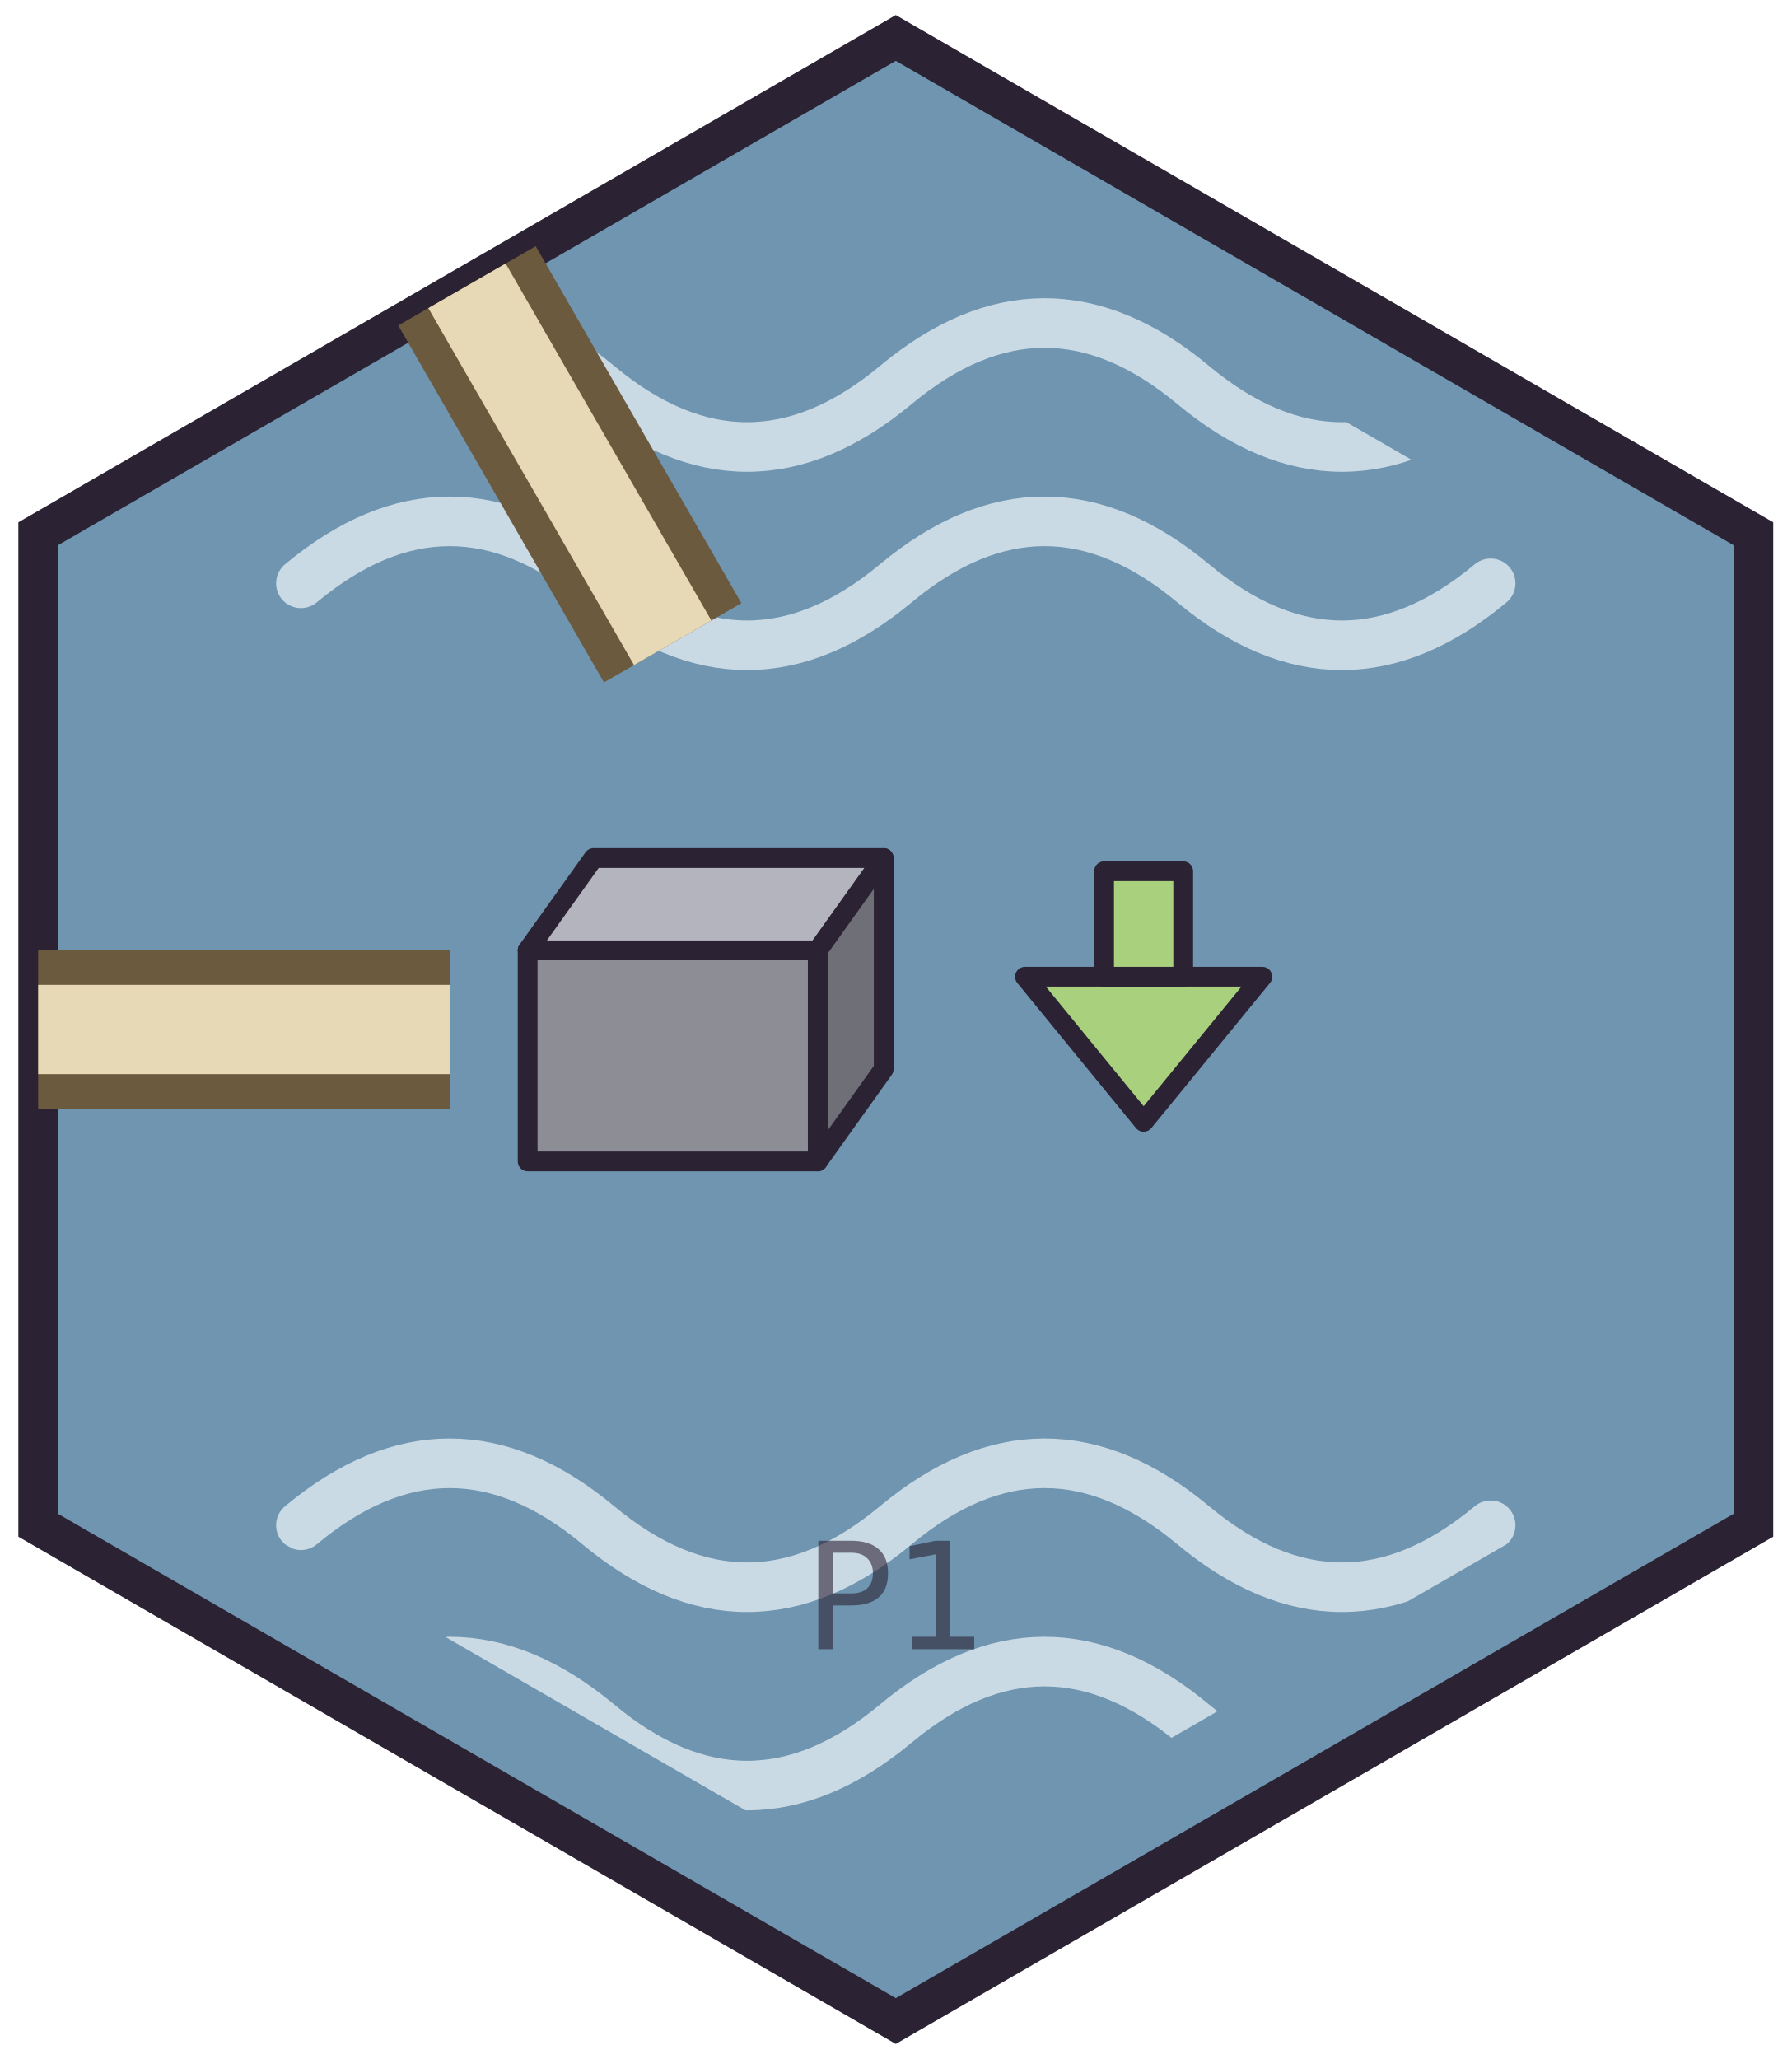
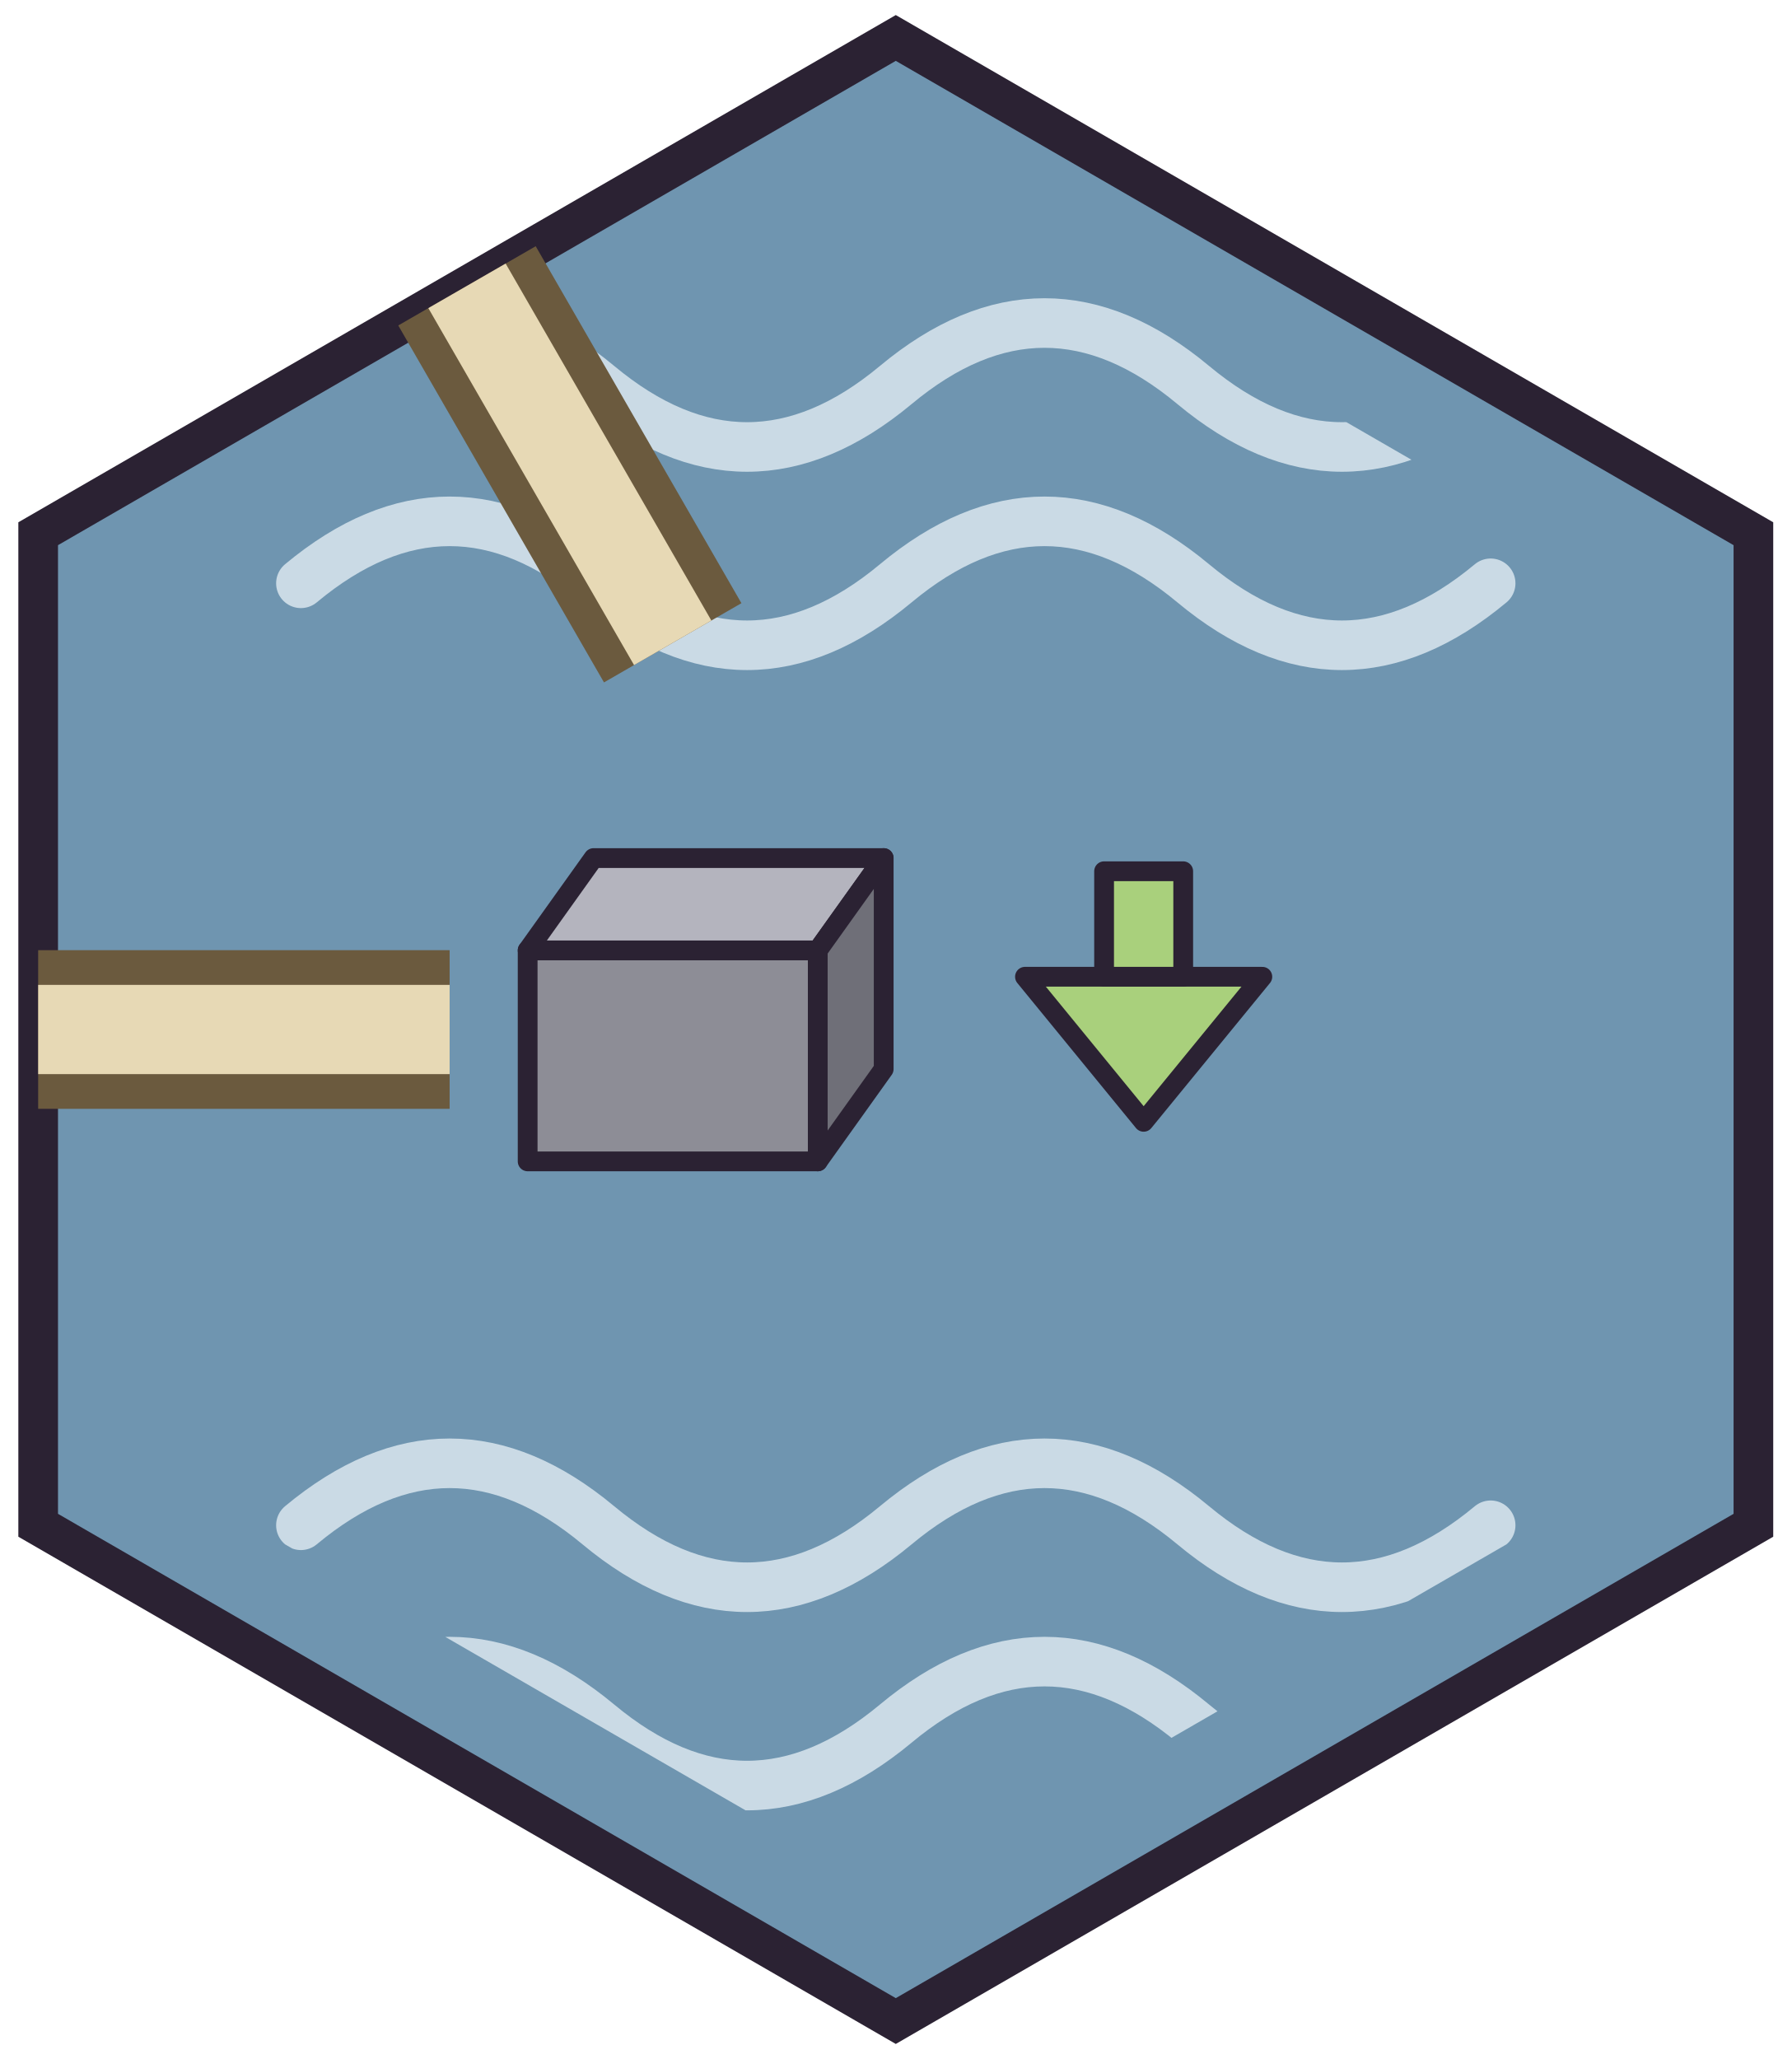
<svg xmlns="http://www.w3.org/2000/svg" viewBox="-36.14 -41.50 72.28 83.00" width="181" height="208" font-family="DejaVu Sans, Arial, sans-serif">
  <polygon points="34.6,20.0 0.0,40.0 -34.6,20.0 -34.6,-20.0 -0.0,-40.0 34.6,-20.0" fill="#6f95b0" stroke="#2b2233" stroke-width="1.6" />
  <clipPath id="c_port">
    <polygon points="30.3,17.5 0.0,35.0 -30.3,17.5 -30.3,-17.5 -0.0,-35.0 30.3,-17.5" />
  </clipPath>
  <g clip-path="url(#c_port)">
    <path d="M-24 -26 q6 -5 12 0 t12 0 t12 0 t12 0" stroke="#e8f1f7" stroke-opacity="0.75" stroke-width="2" fill="none" stroke-linecap="round" />
    <path d="M-24 -18 q6 -5 12 0 t12 0 t12 0 t12 0" stroke="#e8f1f7" stroke-opacity="0.75" stroke-width="2" fill="none" stroke-linecap="round" />
    <path d="M-24 20 q6 -5 12 0 t12 0 t12 0 t12 0" stroke="#e8f1f7" stroke-opacity="0.75" stroke-width="2" fill="none" stroke-linecap="round" />
    <path d="M-24 28 q6 -5 12 0 t12 0 t12 0 t12 0" stroke="#e8f1f7" stroke-opacity="0.75" stroke-width="2" fill="none" stroke-linecap="round" />
  </g>
  <line x1="-17.3" y1="-30.0" x2="-9.0" y2="-15.6" stroke="#6b5a3e" stroke-width="6.4" />
  <line x1="-17.3" y1="-30.0" x2="-9.0" y2="-15.6" stroke="#e7d9b5" stroke-width="3.6" />
  <line x1="-34.6" y1="0.0" x2="-18.0" y2="0.0" stroke="#6b5a3e" stroke-width="6.4" />
  <line x1="-34.6" y1="0.0" x2="-18.0" y2="0.0" stroke="#e7d9b5" stroke-width="3.6" />
  <g transform="translate(-9.0,0.0) scale(0.266)" stroke="#2b2233" stroke-width="3" stroke-linejoin="round" stroke-linecap="round" fill="none">
    <rect x="-22" y="-12" width="44" height="32" fill="#8d8d96" />
    <path d="M-22 -12 L-12 -26 L32 -26 L22 -12 Z" fill="#b4b4be" />
    <path d="M22 -12 L32 -26 L32 6 L22 20 Z" fill="#6f6f78" />
  </g>
  <g transform="translate(10.0,0.0) scale(0.266)" stroke="#2b2233" stroke-width="3" stroke-linejoin="round" stroke-linecap="round" fill="none">
    <path d="M-18 -8 L0 14 L18 -8 Z" fill="#a9d07c" />
    <rect x="-6" y="-24" width="12" height="16" fill="#a9d07c" />
  </g>
-   <text x="0" y="25" text-anchor="middle" font-size="6" fill="#2b2233" opacity="0.6">P1</text>
</svg>
